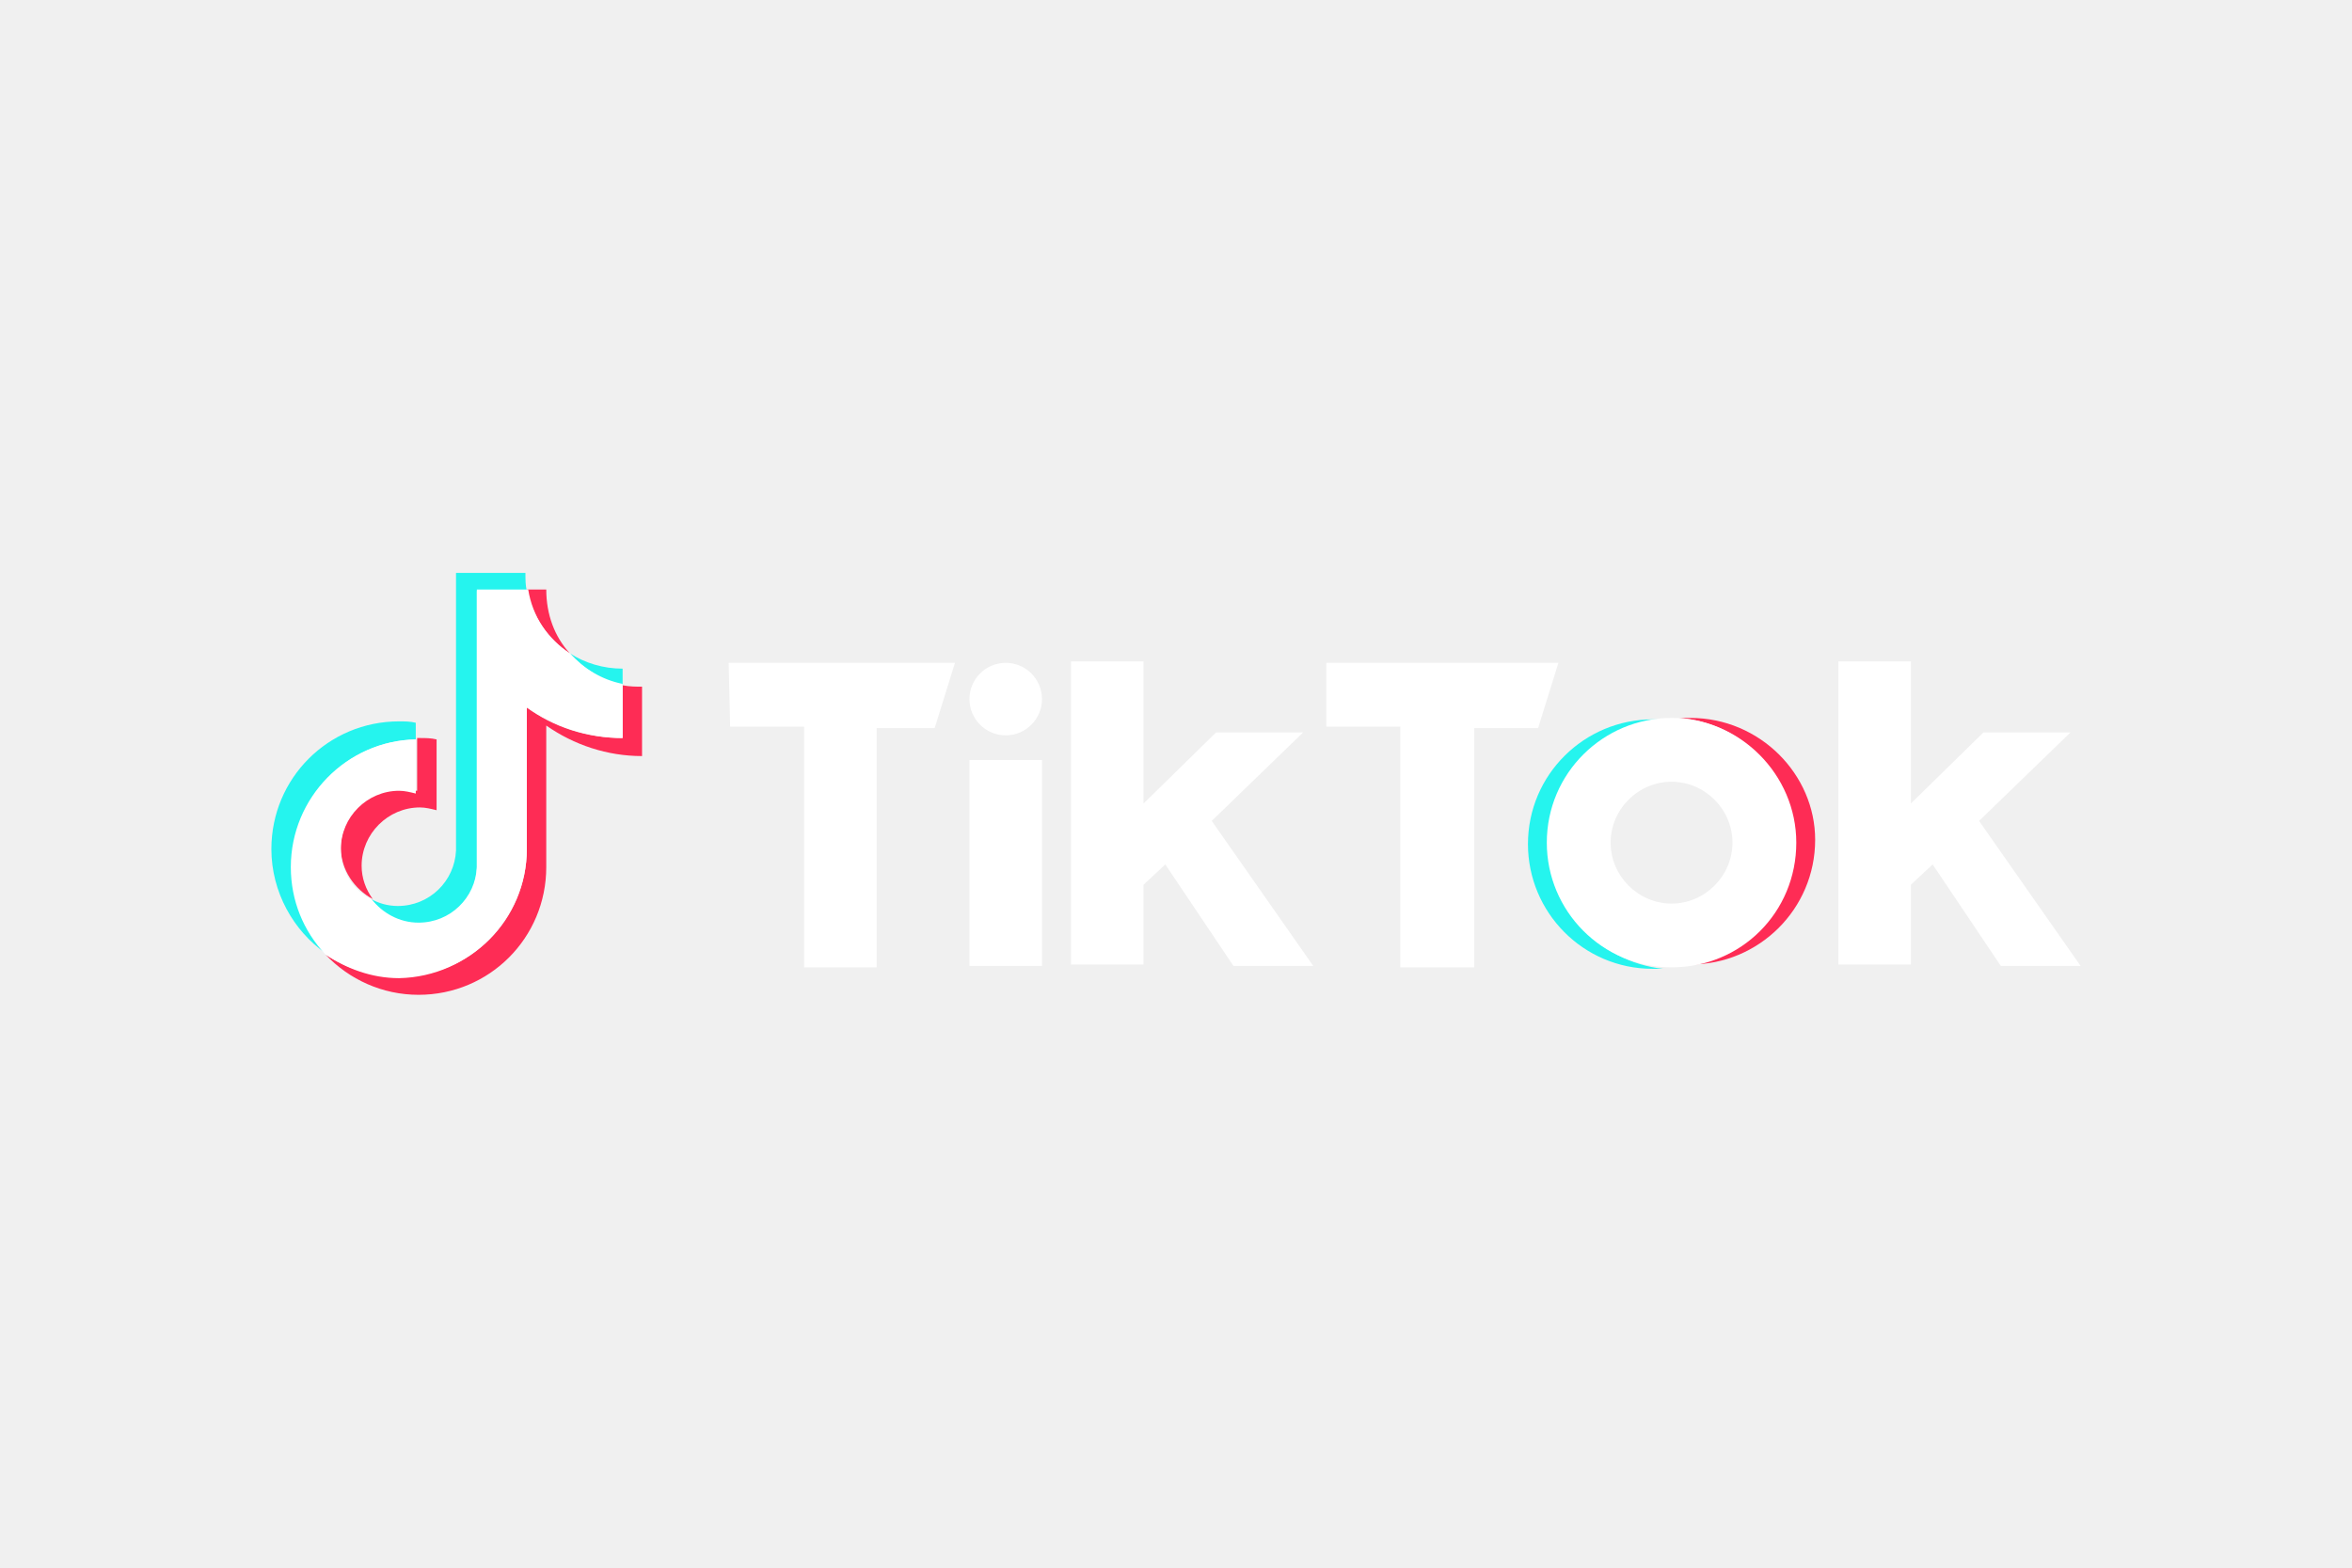
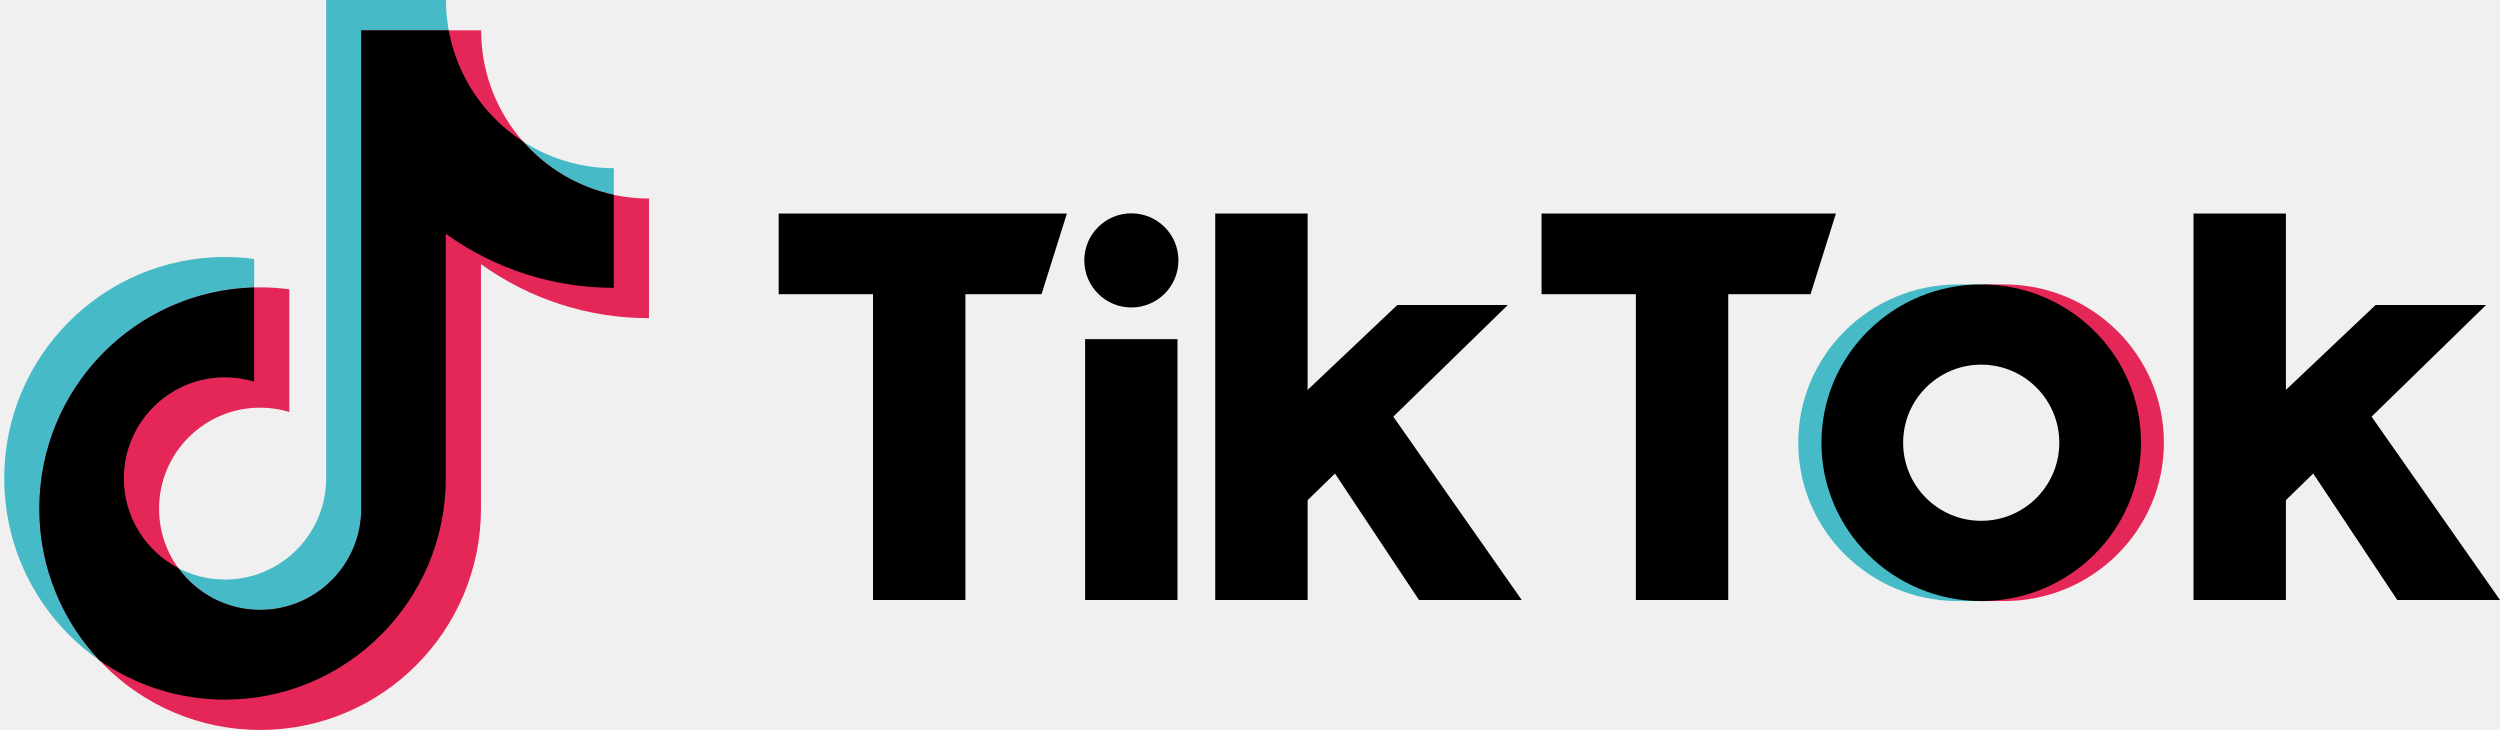
- <svg xmlns="http://www.w3.org/2000/svg" height="800" width="1200" viewBox="-25.177 -9.788 218.203 58.73">
-   <g fill="none">
-     <path fill="#25F4EE" d="M13.395 15.455v-1.546c-.515-.129-1.03-.129-1.546-.129C5.281 13.781 0 19.061 0 25.63c0 3.993 2.061 7.599 5.023 9.659l-.129-.129c-1.932-2.061-2.962-4.894-2.962-7.856 0-6.569 5.152-11.72 11.463-11.849z" />
-     <path fill="#25F4EE" d="M13.652 32.714c2.962 0 5.281-2.318 5.409-5.28V1.674h4.637C23.57 1.159 23.57.644 23.57 0h-6.44v25.759c-.129 2.833-2.447 5.152-5.409 5.152-.901 0-1.803-.258-2.447-.644 1.03 1.417 2.576 2.447 4.379 2.447zM32.585 10.432V8.887c-1.803 0-3.478-.515-4.894-1.417 1.288 1.417 2.962 2.576 4.894 2.962z" />
-     <path fill="#FE2C55" d="M27.691 7.47c-1.417-1.546-2.189-3.606-2.189-5.925h-1.803c.515 2.576 2.061 4.637 3.993 5.925zM11.849 20.092c-2.962 0-5.409 2.447-5.409 5.409 0 2.061 1.288 3.864 2.962 4.765-.644-.901-1.03-1.932-1.03-3.091 0-2.962 2.447-5.409 5.409-5.409.515 0 1.03.129 1.546.258v-6.569c-.515-.129-1.03-.129-1.546-.129h-.258v4.894c-.644 0-1.159-.129-1.674-.129z" />
-     <path fill="#FE2C55" d="M32.585 10.432v4.894c-3.349 0-6.44-1.03-8.887-2.833v13.137c0 6.569-5.281 11.849-11.849 11.849-2.576 0-4.894-.773-6.826-2.061 2.189 2.318 5.281 3.735 8.629 3.735 6.569 0 11.849-5.28 11.849-11.849v-13.137c2.576 1.803 5.667 2.833 8.887 2.833v-6.44c-.515 0-1.159 0-1.803-.129z" />
-     <path fill="#fff" d="M23.698 25.63V12.493c2.576 1.803 5.667 2.833 8.887 2.833v-5.023c-1.932-.386-3.606-1.417-4.894-2.833-2.061-1.288-3.477-3.477-3.864-5.925h-4.765v25.759c-.129 2.833-2.447 5.152-5.409 5.152-1.803 0-3.349-.902-4.379-2.19-1.674-.773-2.833-2.576-2.833-4.637 0-2.962 2.447-5.409 5.409-5.409.515 0 1.03.129 1.546.258v-5.023C6.955 15.584 1.803 20.865 1.803 27.304c0 3.091 1.159 5.924 3.22 8.114 1.932 1.288 4.25 2.19 6.826 2.19 6.569-.129 11.849-5.538 11.849-11.978zM42.425 8.347h20.994l-1.884 6.056h-5.383v22.205h-6.729V14.268h-6.863zm55.445 0h21.532l-1.884 6.056h-5.921v22.205h-6.863V14.268h-6.863zm-33.106 9.017h6.729v19.11h-6.729zm9.42-9.151h6.729v13.188l6.729-6.594h8.075l-8.478 8.209 9.42 13.458h-7.402l-6.325-9.42-2.019 1.884v7.402h-6.729zm71.19 0h6.729v13.188l6.729-6.594h8.075l-8.478 8.209 9.42 13.458h-7.402l-6.325-9.42-2.019 1.884v7.402h-6.729zm-77.246 6.864c1.858 0 3.364-1.506 3.364-3.364 0-1.858-1.506-3.364-3.364-3.364-1.858 0-3.364 1.506-3.364 3.364 0 1.858 1.506 3.364 3.364 3.364z" />
-     <path fill="#25F4EE" d="M118.46 25.034c0-6.056 4.71-11.035 10.632-11.439h-.942c-6.325 0-11.573 5.114-11.573 11.573 0 6.325 5.114 11.573 11.573 11.573h.942c-5.921-.673-10.631-5.652-10.631-11.708z" />
-     <path fill="#FE2C55" d="M131.648 13.46h-1.077c5.921.404 10.632 5.383 10.632 11.439s-4.71 11.035-10.632 11.439h1.077c6.325 0 11.573-5.114 11.573-11.573 0-6.056-5.114-11.304-11.573-11.304z" />
-     <path fill="#fff" d="M129.898 13.46c-6.325 0-11.573 5.114-11.573 11.573 0 6.325 5.114 11.573 11.573 11.573 6.46 0 11.573-5.114 11.573-11.573 0-6.325-5.248-11.573-11.573-11.573zm0 17.226c-3.095 0-5.652-2.557-5.652-5.652 0-3.095 2.557-5.652 5.652-5.652 3.095 0 5.652 2.557 5.652 5.652 0 3.095-2.557 5.652-5.652 5.652z" />
-   </g>
+ <svg xmlns="http://www.w3.org/2000/svg" viewBox="-0.649 0 383.428 111.954">
+   <path d="M185.734 32.75h14.169v59.273h-14.169z" />
+   <path d="M199.737 66.065l10.879-5.625 22.125 31.582h-15.756z" />
+   <path d="M196.107 63.392l-.961 17.955 35.463-34.57h-16.947zM118.777 32.75h44.205l-3.891 12.373h-40.314zM165.776 52.009h14.169v40.014h-14.169z" />
+   <path d="M133.246 42.828h14.169v49.194h-14.169zM335.773 32.75h14.169v59.273h-14.169z" />
+   <path d="M349.775 66.065l10.879-5.625 22.125 31.582h-15.756z" />
+   <path d="M346.145 63.392l-.962 17.955 35.464-34.57H363.7zM235.778 32.75h45.15l-3.892 12.373h-41.258z" />
+   <path d="M250.246 42.828h14.169v49.194h-14.169z" />
+   <circle cx="172.869" cy="39.938" r="7.219" />
+   <path d="M302.904 43.621h-3.251c-13.532 0-24.504 10.871-24.504 24.282s10.972 24.282 24.504 24.282h3.559l-1.389-4.096-9.984-6.073-5.403-21.203 12.249-10.447z" fill="#46bac7" />
+   <path d="M307.695 50.366l12.249 10.447-5.403 21.203-9.984 6.073-1.389 4.096h3.559c13.532 0 24.504-10.871 24.504-24.282s-10.972-24.282-24.504-24.282h-3.251z" fill="#e42756" />
+   <path d="M303.211 43.621c-13.532 0-24.504 10.871-24.504 24.282s10.972 24.282 24.504 24.282c13.533 0 24.505-10.871 24.505-24.282s-10.971-24.282-24.505-24.282zm.001 36.257c-6.613 0-11.975-5.361-11.975-11.975s5.361-11.975 11.975-11.975 11.975 5.361 11.975 11.975-5.361 11.975-11.975 11.975z" />
+   <path d="M49.372.025v73.352c0 8.564-6.943 15.508-15.508 15.508s-15.508-6.943-15.508-15.508 6.943-15.508 15.508-15.508c1.555 0 3.053.235 4.469.661V39.717a34.132 34.132 0 0 0-4.469-.303C15.162 39.414 0 54.611 0 73.357S15.162 107.3 33.865 107.3s33.864-15.197 33.864-33.943V35.855a43.984 43.984 0 0 0 25.768 8.287V25.799C79.278 25.799 67.752 14.248 67.752 0H49.384z" fill="#46bac7" />
+   <path d="M54.761 4.679V78.03c0 8.564-6.943 15.508-15.508 15.508S23.746 86.595 23.746 78.03s6.943-15.508 15.508-15.508c1.555 0 3.053.235 4.469.661V44.371a34.132 34.132 0 0 0-4.469-.303c-18.703 0-33.865 15.197-33.865 33.943s15.162 33.943 33.865 33.943 33.864-15.197 33.864-33.943V40.509a43.984 43.984 0 0 0 25.768 8.287V30.453c-14.218 0-25.745-11.551-25.745-25.799H54.773z" fill="#e42756" />
+   <path d="M93.487 29.882a25.702 25.702 0 0 1-13.941-8.198c-5.859-3.791-10.08-9.897-11.378-17.03H54.764l-.012.025V78.03c0 8.564-6.943 15.508-15.508 15.508-5.161 0-9.72-2.531-12.539-6.408-4.963-2.586-8.358-7.77-8.358-13.753 0-8.564 6.943-15.508 15.508-15.508 1.555 0 3.053.235 4.469.661V44.091c-18.276.49-32.944 15.483-32.944 33.92 0 9.003 3.504 17.182 9.211 23.258a33.645 33.645 0 0 0 19.265 6.032c18.703 0 33.864-15.197 33.864-33.943V35.855a43.984 43.984 0 0 0 25.768 8.287v-14.26z" />
</svg>
